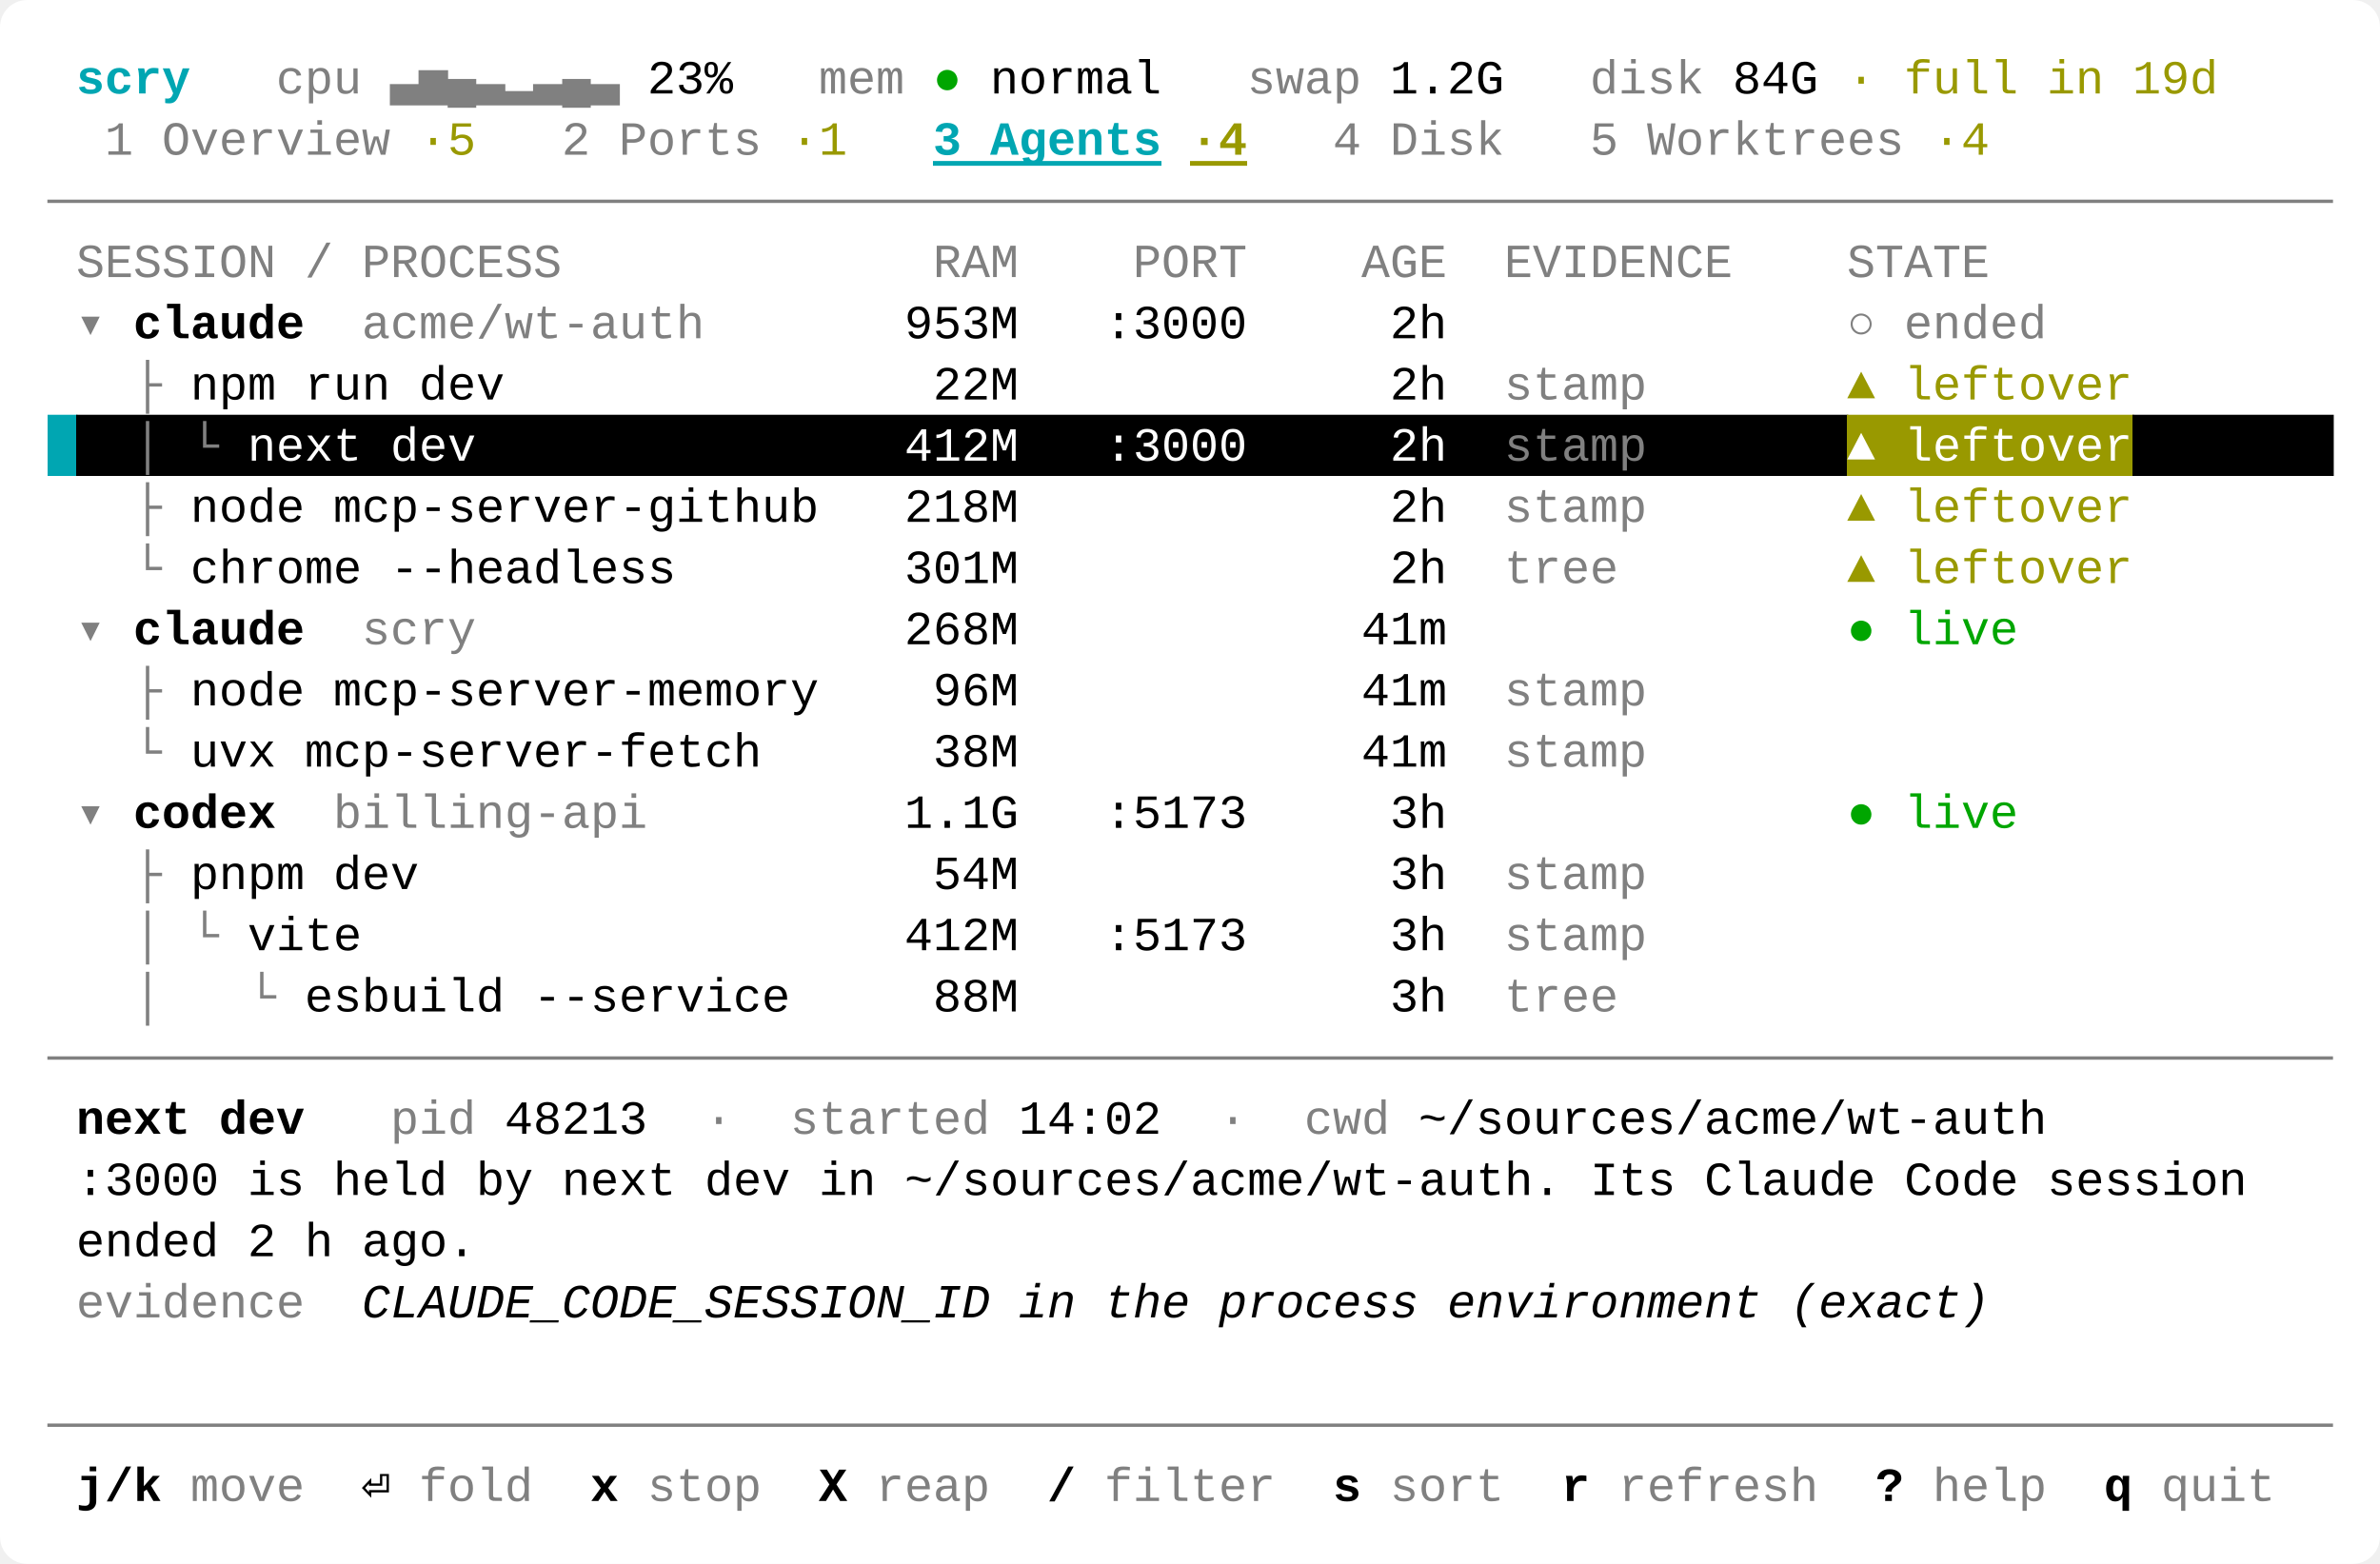
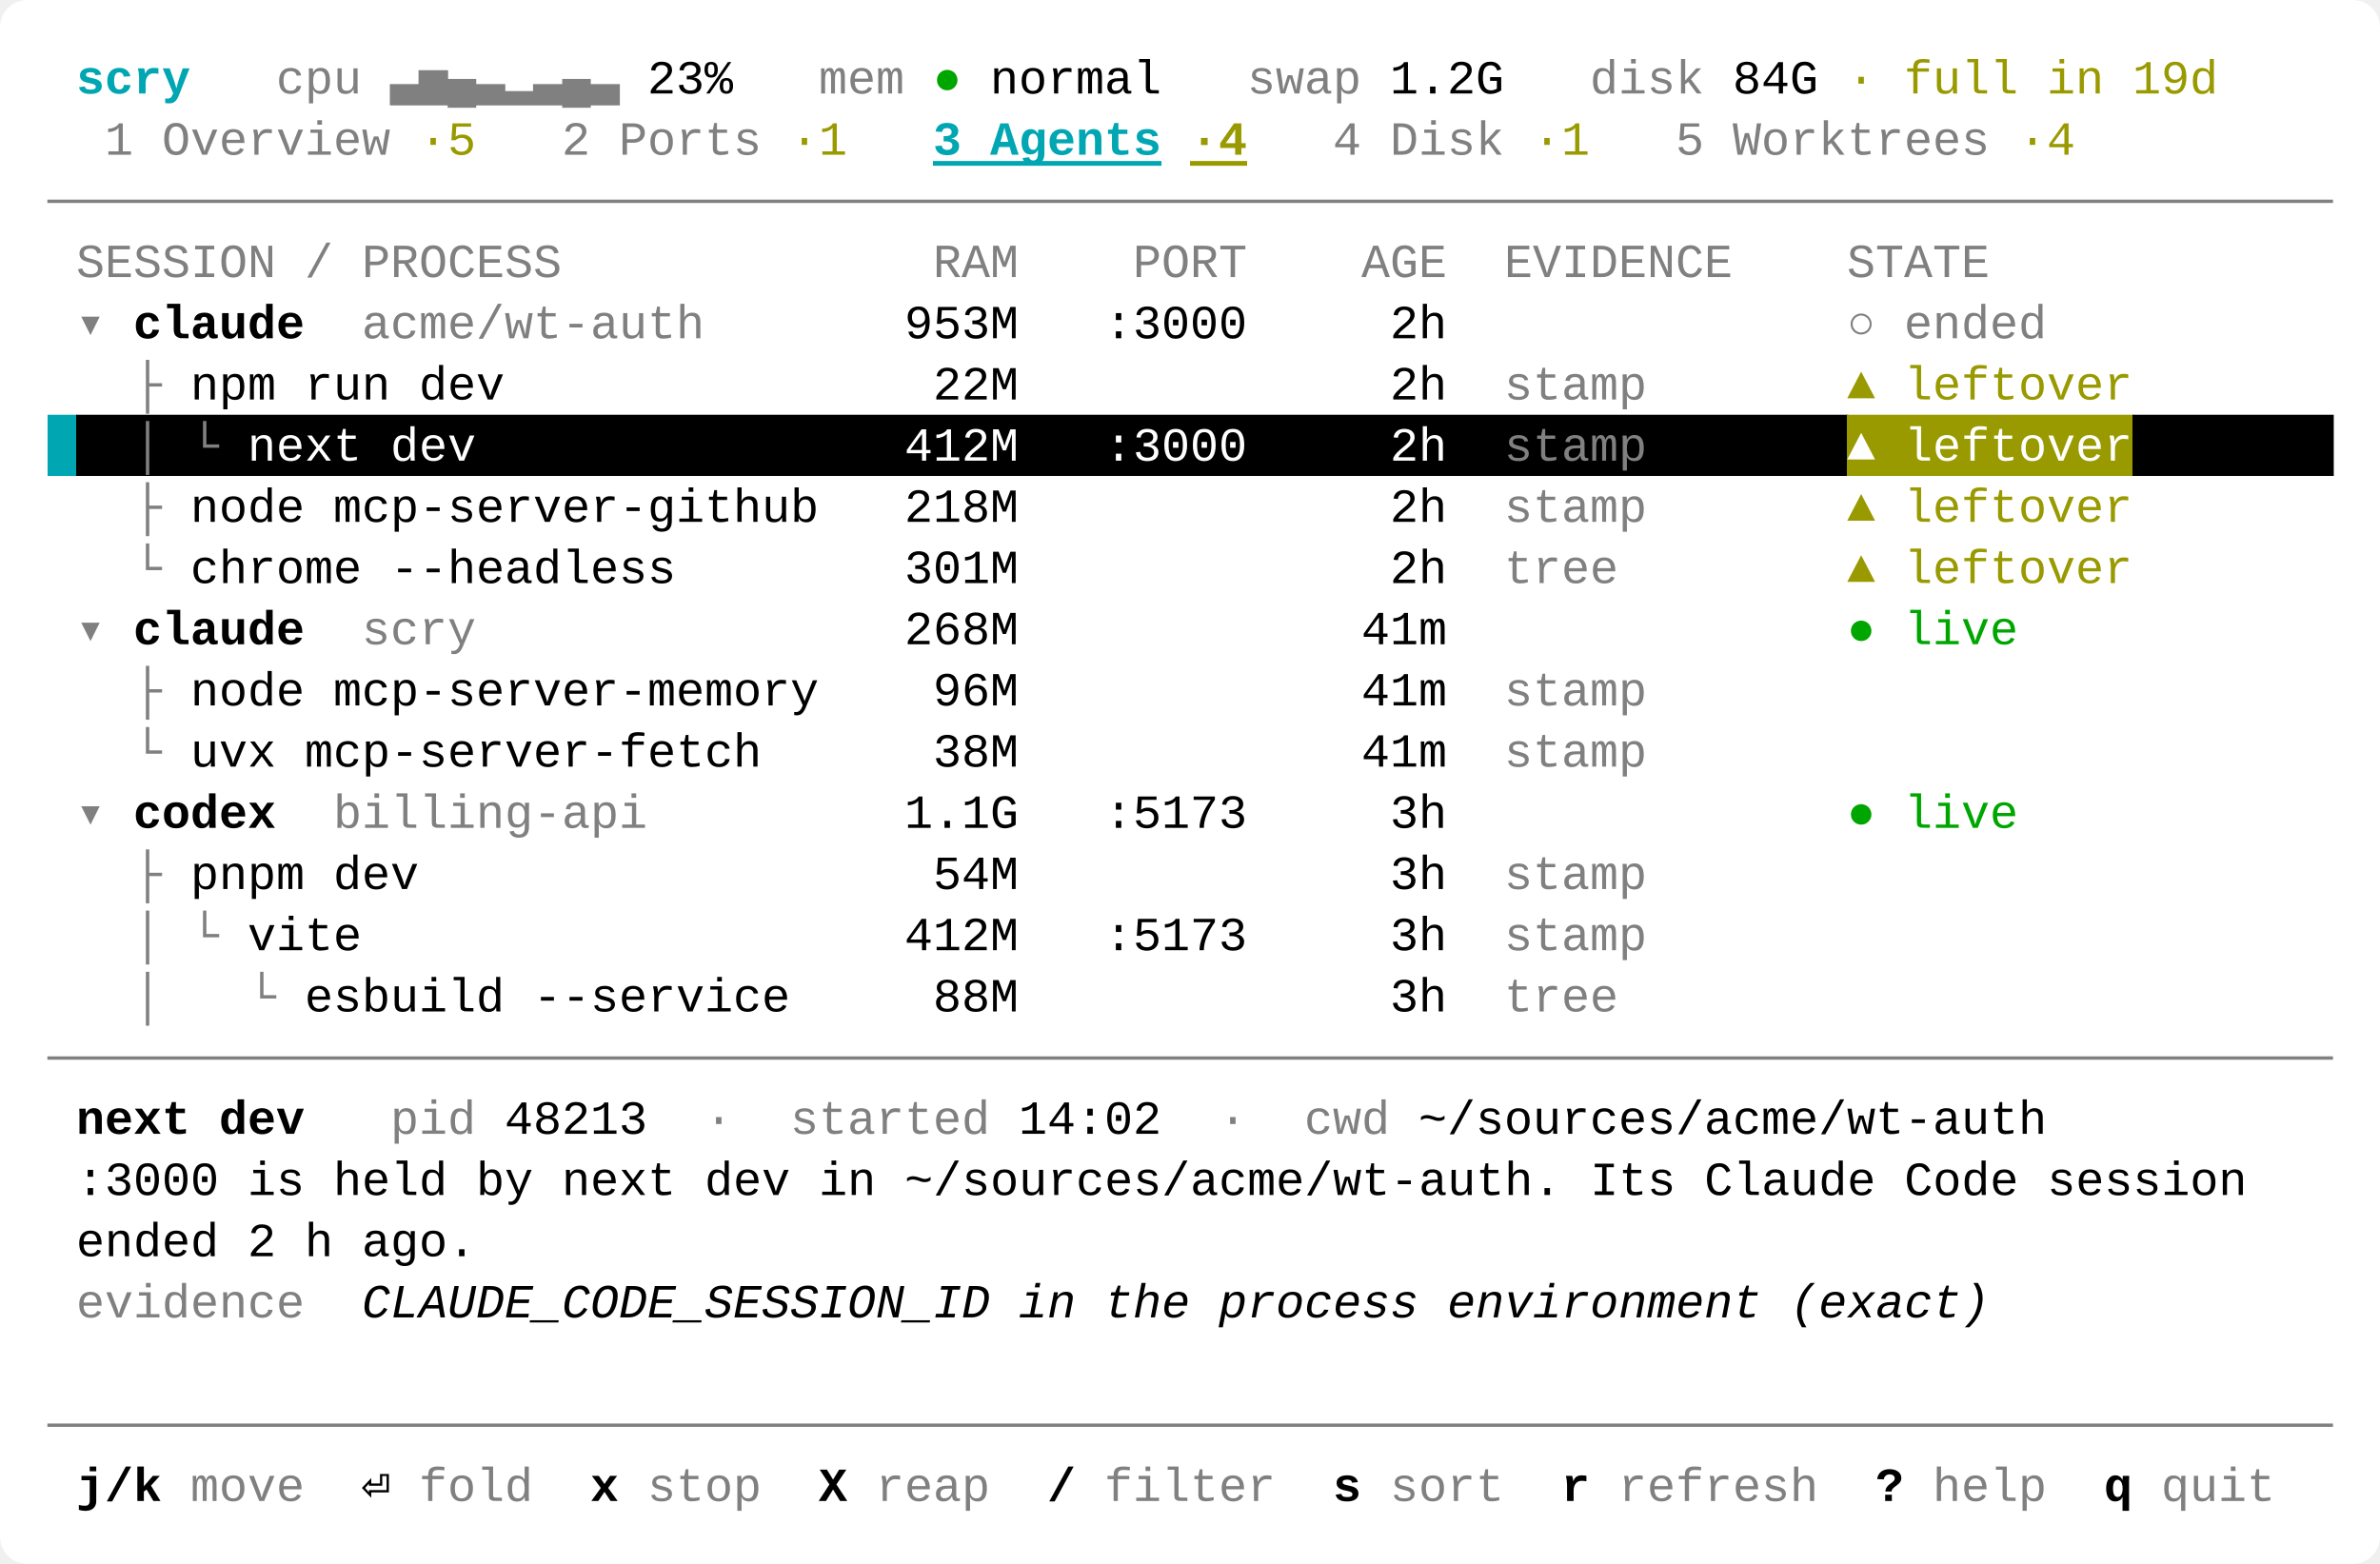
<svg xmlns="http://www.w3.org/2000/svg" width="700" height="460" viewBox="0 0 700 460">
  <style>text{font-family:ui-monospace,SFMono-Regular,"SF Mono",Menlo,Consolas,"Liberation Mono","DejaVu Sans Mono",monospace;font-size:14px;white-space:pre}</style>
  <rect width="700" height="460" rx="8" fill="#ffffff" />
  <g transform="translate(14 14)">
    <text x="8.4" y="13.5" fill="#00a6b2" textLength="33.6" lengthAdjust="spacingAndGlyphs" xml:space="preserve" font-weight="700">scry</text>
    <text x="67.2" y="13.5" fill="#808080" textLength="100.8" lengthAdjust="spacingAndGlyphs" xml:space="preserve">cpu ▃▅▄▃▂▃▄▃</text>
    <text x="176.4" y="13.5" fill="#000000" textLength="25.2" lengthAdjust="spacingAndGlyphs" xml:space="preserve">23%</text>
    <text x="226.8" y="13.5" fill="#808080" textLength="25.2" lengthAdjust="spacingAndGlyphs" xml:space="preserve">mem</text>
    <text x="260.4" y="13.5" fill="#00a600" textLength="8.4" lengthAdjust="spacingAndGlyphs" xml:space="preserve">●</text>
    <text x="277.2" y="13.5" fill="#000000" textLength="50.4" lengthAdjust="spacingAndGlyphs" xml:space="preserve">normal</text>
    <text x="352.8" y="13.5" fill="#808080" textLength="33.6" lengthAdjust="spacingAndGlyphs" xml:space="preserve">swap</text>
    <text x="394.8" y="13.5" fill="#000000" textLength="33.6" lengthAdjust="spacingAndGlyphs" xml:space="preserve">1.2G</text>
    <text x="453.6" y="13.5" fill="#808080" textLength="33.6" lengthAdjust="spacingAndGlyphs" xml:space="preserve">disk</text>
    <text x="495.6" y="13.5" fill="#000000" textLength="25.2" lengthAdjust="spacingAndGlyphs" xml:space="preserve">84G</text>
    <text x="529.2" y="13.5" fill="#999900" textLength="109.2" lengthAdjust="spacingAndGlyphs" xml:space="preserve">· full in 19d</text>
    <text x="16.8" y="31.5" fill="#808080" textLength="84.0" lengthAdjust="spacingAndGlyphs" xml:space="preserve">1 Overview</text>
    <text x="109.2" y="31.5" fill="#999900" textLength="16.8" lengthAdjust="spacingAndGlyphs" xml:space="preserve">·5</text>
    <text x="151.2" y="31.5" fill="#808080" textLength="58.8" lengthAdjust="spacingAndGlyphs" xml:space="preserve">2 Ports</text>
    <text x="218.4" y="31.5" fill="#999900" textLength="16.8" lengthAdjust="spacingAndGlyphs" xml:space="preserve">·1</text>
    <text x="260.4" y="31.5" fill="#00a6b2" textLength="67.2" lengthAdjust="spacingAndGlyphs" xml:space="preserve" font-weight="700" text-decoration="underline">3 Agents</text>
    <text x="336.0" y="31.5" fill="#999900" textLength="16.8" lengthAdjust="spacingAndGlyphs" xml:space="preserve" font-weight="700" text-decoration="underline">·4</text>
    <text x="378.0" y="31.5" fill="#808080" textLength="50.4" lengthAdjust="spacingAndGlyphs" xml:space="preserve">4 Disk</text>
-     <text x="453.6" y="31.5" fill="#808080" textLength="92.4" lengthAdjust="spacingAndGlyphs" xml:space="preserve">5 Worktrees</text>
-     <text x="554.4" y="31.5" fill="#999900" textLength="16.8" lengthAdjust="spacingAndGlyphs" xml:space="preserve">·4</text>
+     <text x="436.8" y="31.5" fill="#999900" textLength="16.8" lengthAdjust="spacingAndGlyphs" xml:space="preserve">·1</text>
+     <text x="478.8" y="31.5" fill="#808080" textLength="92.4" lengthAdjust="spacingAndGlyphs" xml:space="preserve">5 Worktrees</text>
+     <text x="579.6" y="31.5" fill="#999900" textLength="16.8" lengthAdjust="spacingAndGlyphs" xml:space="preserve">·4</text>
    <text x="0.0" y="49.5" fill="#808080" textLength="672.0" lengthAdjust="spacingAndGlyphs" xml:space="preserve">────────────────────────────────────────────────────────────────────────────────</text>
    <text x="8.4" y="67.5" fill="#808080" textLength="142.8" lengthAdjust="spacingAndGlyphs" xml:space="preserve">SESSION / PROCESS</text>
    <text x="260.4" y="67.5" fill="#808080" textLength="25.2" lengthAdjust="spacingAndGlyphs" xml:space="preserve">RAM</text>
    <text x="319.2" y="67.5" fill="#808080" textLength="33.6" lengthAdjust="spacingAndGlyphs" xml:space="preserve">PORT</text>
    <text x="386.4" y="67.5" fill="#808080" textLength="25.2" lengthAdjust="spacingAndGlyphs" xml:space="preserve">AGE</text>
    <text x="428.4" y="67.5" fill="#808080" textLength="67.2" lengthAdjust="spacingAndGlyphs" xml:space="preserve">EVIDENCE</text>
    <text x="529.2" y="67.5" fill="#808080" textLength="42.0" lengthAdjust="spacingAndGlyphs" xml:space="preserve">STATE</text>
    <text x="8.4" y="85.5" fill="#808080" textLength="8.4" lengthAdjust="spacingAndGlyphs" xml:space="preserve">▾</text>
    <text x="25.2" y="85.5" fill="#000000" textLength="50.4" lengthAdjust="spacingAndGlyphs" xml:space="preserve" font-weight="700">claude</text>
    <text x="92.4" y="85.5" fill="#808080" textLength="100.8" lengthAdjust="spacingAndGlyphs" xml:space="preserve">acme/wt-auth</text>
    <text x="252.0" y="85.5" fill="#000000" textLength="33.6" lengthAdjust="spacingAndGlyphs" xml:space="preserve">953M</text>
    <text x="310.8" y="85.5" fill="#000000" textLength="42.0" lengthAdjust="spacingAndGlyphs" xml:space="preserve">:3000</text>
    <text x="394.8" y="85.5" fill="#000000" textLength="16.8" lengthAdjust="spacingAndGlyphs" xml:space="preserve">2h</text>
    <text x="529.2" y="85.5" fill="#808080" textLength="58.8" lengthAdjust="spacingAndGlyphs" xml:space="preserve">○ ended</text>
    <text x="25.2" y="103.5" fill="#808080" textLength="8.4" lengthAdjust="spacingAndGlyphs" xml:space="preserve">├</text>
    <text x="42.0" y="103.5" fill="#000000" textLength="92.4" lengthAdjust="spacingAndGlyphs" xml:space="preserve">npm run dev</text>
    <text x="260.4" y="103.5" fill="#000000" textLength="25.2" lengthAdjust="spacingAndGlyphs" xml:space="preserve">22M</text>
    <text x="394.8" y="103.5" fill="#000000" textLength="16.8" lengthAdjust="spacingAndGlyphs" xml:space="preserve">2h</text>
    <text x="428.4" y="103.5" fill="#808080" textLength="42.0" lengthAdjust="spacingAndGlyphs" xml:space="preserve">stamp</text>
    <text x="529.2" y="103.5" fill="#999900" textLength="84.0" lengthAdjust="spacingAndGlyphs" xml:space="preserve">▲ leftover</text>
    <rect x="0.0" y="108" width="8.8" height="18" fill="#00a6b2" />
    <rect x="8.4" y="108" width="521.2" height="18" fill="#000000" />
    <rect x="529.2" y="108" width="84.4" height="18" fill="#999900" />
    <rect x="613.2" y="108" width="59.2" height="18" fill="#000000" />
    <text x="25.2" y="121.5" fill="#808080" textLength="25.2" lengthAdjust="spacingAndGlyphs" xml:space="preserve">│ └</text>
    <text x="58.8" y="121.5" fill="#ffffff" textLength="67.2" lengthAdjust="spacingAndGlyphs" xml:space="preserve">next dev</text>
    <text x="252.0" y="121.5" fill="#ffffff" textLength="33.6" lengthAdjust="spacingAndGlyphs" xml:space="preserve">412M</text>
    <text x="310.8" y="121.5" fill="#ffffff" textLength="42.0" lengthAdjust="spacingAndGlyphs" xml:space="preserve">:3000</text>
    <text x="394.8" y="121.5" fill="#ffffff" textLength="16.8" lengthAdjust="spacingAndGlyphs" xml:space="preserve">2h</text>
    <text x="428.4" y="121.5" fill="#808080" textLength="42.0" lengthAdjust="spacingAndGlyphs" xml:space="preserve">stamp</text>
    <text x="529.2" y="121.5" fill="#ffffff" textLength="84.0" lengthAdjust="spacingAndGlyphs" xml:space="preserve">▲ leftover</text>
    <text x="25.2" y="139.5" fill="#808080" textLength="8.4" lengthAdjust="spacingAndGlyphs" xml:space="preserve">├</text>
    <text x="42.0" y="139.5" fill="#000000" textLength="184.8" lengthAdjust="spacingAndGlyphs" xml:space="preserve">node mcp-server-github</text>
    <text x="252.0" y="139.5" fill="#000000" textLength="33.6" lengthAdjust="spacingAndGlyphs" xml:space="preserve">218M</text>
    <text x="394.8" y="139.5" fill="#000000" textLength="16.8" lengthAdjust="spacingAndGlyphs" xml:space="preserve">2h</text>
    <text x="428.4" y="139.5" fill="#808080" textLength="42.0" lengthAdjust="spacingAndGlyphs" xml:space="preserve">stamp</text>
    <text x="529.2" y="139.5" fill="#999900" textLength="84.0" lengthAdjust="spacingAndGlyphs" xml:space="preserve">▲ leftover</text>
    <text x="25.2" y="157.5" fill="#808080" textLength="8.4" lengthAdjust="spacingAndGlyphs" xml:space="preserve">└</text>
    <text x="42.0" y="157.5" fill="#000000" textLength="142.8" lengthAdjust="spacingAndGlyphs" xml:space="preserve">chrome --headless</text>
    <text x="252.0" y="157.5" fill="#000000" textLength="33.6" lengthAdjust="spacingAndGlyphs" xml:space="preserve">301M</text>
    <text x="394.8" y="157.5" fill="#000000" textLength="16.8" lengthAdjust="spacingAndGlyphs" xml:space="preserve">2h</text>
    <text x="428.4" y="157.5" fill="#808080" textLength="33.6" lengthAdjust="spacingAndGlyphs" xml:space="preserve">tree</text>
    <text x="529.2" y="157.5" fill="#999900" textLength="84.0" lengthAdjust="spacingAndGlyphs" xml:space="preserve">▲ leftover</text>
    <text x="8.4" y="175.5" fill="#808080" textLength="8.4" lengthAdjust="spacingAndGlyphs" xml:space="preserve">▾</text>
    <text x="25.2" y="175.5" fill="#000000" textLength="50.4" lengthAdjust="spacingAndGlyphs" xml:space="preserve" font-weight="700">claude</text>
    <text x="92.4" y="175.5" fill="#808080" textLength="33.6" lengthAdjust="spacingAndGlyphs" xml:space="preserve">scry</text>
    <text x="252.0" y="175.5" fill="#000000" textLength="33.6" lengthAdjust="spacingAndGlyphs" xml:space="preserve">268M</text>
    <text x="386.4" y="175.5" fill="#000000" textLength="25.2" lengthAdjust="spacingAndGlyphs" xml:space="preserve">41m</text>
    <text x="529.2" y="175.5" fill="#00a600" textLength="50.4" lengthAdjust="spacingAndGlyphs" xml:space="preserve">● live</text>
    <text x="25.2" y="193.5" fill="#808080" textLength="8.4" lengthAdjust="spacingAndGlyphs" xml:space="preserve">├</text>
    <text x="42.0" y="193.5" fill="#000000" textLength="184.8" lengthAdjust="spacingAndGlyphs" xml:space="preserve">node mcp-server-memory</text>
    <text x="260.4" y="193.5" fill="#000000" textLength="25.2" lengthAdjust="spacingAndGlyphs" xml:space="preserve">96M</text>
    <text x="386.4" y="193.5" fill="#000000" textLength="25.2" lengthAdjust="spacingAndGlyphs" xml:space="preserve">41m</text>
    <text x="428.4" y="193.5" fill="#808080" textLength="42.0" lengthAdjust="spacingAndGlyphs" xml:space="preserve">stamp</text>
    <text x="25.2" y="211.5" fill="#808080" textLength="8.4" lengthAdjust="spacingAndGlyphs" xml:space="preserve">└</text>
    <text x="42.0" y="211.5" fill="#000000" textLength="168.0" lengthAdjust="spacingAndGlyphs" xml:space="preserve">uvx mcp-server-fetch</text>
    <text x="260.4" y="211.5" fill="#000000" textLength="25.2" lengthAdjust="spacingAndGlyphs" xml:space="preserve">38M</text>
    <text x="386.4" y="211.5" fill="#000000" textLength="25.2" lengthAdjust="spacingAndGlyphs" xml:space="preserve">41m</text>
    <text x="428.4" y="211.5" fill="#808080" textLength="42.0" lengthAdjust="spacingAndGlyphs" xml:space="preserve">stamp</text>
    <text x="8.4" y="229.5" fill="#808080" textLength="8.4" lengthAdjust="spacingAndGlyphs" xml:space="preserve">▾</text>
    <text x="25.2" y="229.5" fill="#000000" textLength="42.0" lengthAdjust="spacingAndGlyphs" xml:space="preserve" font-weight="700">codex</text>
    <text x="84.0" y="229.5" fill="#808080" textLength="92.4" lengthAdjust="spacingAndGlyphs" xml:space="preserve">billing-api</text>
    <text x="252.0" y="229.5" fill="#000000" textLength="33.6" lengthAdjust="spacingAndGlyphs" xml:space="preserve">1.1G</text>
    <text x="310.8" y="229.5" fill="#000000" textLength="42.0" lengthAdjust="spacingAndGlyphs" xml:space="preserve">:5173</text>
    <text x="394.8" y="229.5" fill="#000000" textLength="16.8" lengthAdjust="spacingAndGlyphs" xml:space="preserve">3h</text>
    <text x="529.2" y="229.5" fill="#00a600" textLength="50.4" lengthAdjust="spacingAndGlyphs" xml:space="preserve">● live</text>
    <text x="25.2" y="247.5" fill="#808080" textLength="8.4" lengthAdjust="spacingAndGlyphs" xml:space="preserve">├</text>
    <text x="42.0" y="247.5" fill="#000000" textLength="67.2" lengthAdjust="spacingAndGlyphs" xml:space="preserve">pnpm dev</text>
    <text x="260.4" y="247.5" fill="#000000" textLength="25.2" lengthAdjust="spacingAndGlyphs" xml:space="preserve">54M</text>
    <text x="394.8" y="247.5" fill="#000000" textLength="16.8" lengthAdjust="spacingAndGlyphs" xml:space="preserve">3h</text>
    <text x="428.4" y="247.5" fill="#808080" textLength="42.0" lengthAdjust="spacingAndGlyphs" xml:space="preserve">stamp</text>
    <text x="25.2" y="265.5" fill="#808080" textLength="25.2" lengthAdjust="spacingAndGlyphs" xml:space="preserve">│ └</text>
    <text x="58.8" y="265.5" fill="#000000" textLength="33.6" lengthAdjust="spacingAndGlyphs" xml:space="preserve">vite</text>
    <text x="252.0" y="265.5" fill="#000000" textLength="33.6" lengthAdjust="spacingAndGlyphs" xml:space="preserve">412M</text>
    <text x="310.8" y="265.5" fill="#000000" textLength="42.0" lengthAdjust="spacingAndGlyphs" xml:space="preserve">:5173</text>
    <text x="394.8" y="265.5" fill="#000000" textLength="16.8" lengthAdjust="spacingAndGlyphs" xml:space="preserve">3h</text>
    <text x="428.4" y="265.5" fill="#808080" textLength="42.0" lengthAdjust="spacingAndGlyphs" xml:space="preserve">stamp</text>
    <text x="25.2" y="283.5" fill="#808080" textLength="8.4" lengthAdjust="spacingAndGlyphs" xml:space="preserve">│</text>
    <text x="58.8" y="283.5" fill="#808080" textLength="8.4" lengthAdjust="spacingAndGlyphs" xml:space="preserve">└</text>
    <text x="75.6" y="283.5" fill="#000000" textLength="142.8" lengthAdjust="spacingAndGlyphs" xml:space="preserve">esbuild --service</text>
    <text x="260.4" y="283.5" fill="#000000" textLength="25.2" lengthAdjust="spacingAndGlyphs" xml:space="preserve">88M</text>
    <text x="394.8" y="283.5" fill="#000000" textLength="16.8" lengthAdjust="spacingAndGlyphs" xml:space="preserve">3h</text>
    <text x="428.4" y="283.5" fill="#808080" textLength="33.6" lengthAdjust="spacingAndGlyphs" xml:space="preserve">tree</text>
    <text x="0.0" y="301.5" fill="#808080" textLength="672.0" lengthAdjust="spacingAndGlyphs" xml:space="preserve">────────────────────────────────────────────────────────────────────────────────</text>
    <text x="8.4" y="319.5" fill="#000000" textLength="67.2" lengthAdjust="spacingAndGlyphs" xml:space="preserve" font-weight="700">next dev</text>
    <text x="100.8" y="319.5" fill="#808080" textLength="25.2" lengthAdjust="spacingAndGlyphs" xml:space="preserve">pid</text>
    <text x="134.4" y="319.5" fill="#000000" textLength="42.0" lengthAdjust="spacingAndGlyphs" xml:space="preserve">48213</text>
    <text x="193.2" y="319.5" fill="#808080" textLength="8.4" lengthAdjust="spacingAndGlyphs" xml:space="preserve">·</text>
    <text x="218.4" y="319.5" fill="#808080" textLength="58.8" lengthAdjust="spacingAndGlyphs" xml:space="preserve">started</text>
    <text x="285.6" y="319.5" fill="#000000" textLength="42.0" lengthAdjust="spacingAndGlyphs" xml:space="preserve">14:02</text>
    <text x="344.4" y="319.5" fill="#808080" textLength="8.4" lengthAdjust="spacingAndGlyphs" xml:space="preserve">·</text>
    <text x="369.6" y="319.5" fill="#808080" textLength="25.2" lengthAdjust="spacingAndGlyphs" xml:space="preserve">cwd</text>
    <text x="403.2" y="319.5" fill="#000000" textLength="184.8" lengthAdjust="spacingAndGlyphs" xml:space="preserve">~/sources/acme/wt-auth</text>
    <text x="8.4" y="337.5" fill="#000000" textLength="638.4" lengthAdjust="spacingAndGlyphs" xml:space="preserve">:3000 is held by next dev in ~/sources/acme/wt-auth. Its Claude Code session</text>
    <text x="8.4" y="355.5" fill="#000000" textLength="117.6" lengthAdjust="spacingAndGlyphs" xml:space="preserve">ended 2 h ago.</text>
    <text x="8.4" y="373.5" fill="#808080" textLength="67.2" lengthAdjust="spacingAndGlyphs" xml:space="preserve">evidence</text>
    <text x="92.4" y="373.5" fill="#000000" textLength="478.8" lengthAdjust="spacingAndGlyphs" xml:space="preserve" font-style="italic">CLAUDE_CODE_SESSION_ID in the process environment (exact)</text>
    <text x="0.0" y="409.5" fill="#808080" textLength="672.0" lengthAdjust="spacingAndGlyphs" xml:space="preserve">────────────────────────────────────────────────────────────────────────────────</text>
    <text x="8.4" y="427.5" fill="#000000" textLength="25.2" lengthAdjust="spacingAndGlyphs" xml:space="preserve" font-weight="700">j/k</text>
    <text x="42.0" y="427.5" fill="#808080" textLength="33.6" lengthAdjust="spacingAndGlyphs" xml:space="preserve">move</text>
    <text x="92.4" y="427.5" fill="#000000" textLength="8.4" lengthAdjust="spacingAndGlyphs" xml:space="preserve" font-weight="700">⏎</text>
    <text x="109.2" y="427.5" fill="#808080" textLength="33.6" lengthAdjust="spacingAndGlyphs" xml:space="preserve">fold</text>
    <text x="159.6" y="427.5" fill="#000000" textLength="8.4" lengthAdjust="spacingAndGlyphs" xml:space="preserve" font-weight="700">x</text>
    <text x="176.4" y="427.5" fill="#808080" textLength="33.6" lengthAdjust="spacingAndGlyphs" xml:space="preserve">stop</text>
    <text x="226.8" y="427.5" fill="#000000" textLength="8.4" lengthAdjust="spacingAndGlyphs" xml:space="preserve" font-weight="700">X</text>
    <text x="243.6" y="427.5" fill="#808080" textLength="33.6" lengthAdjust="spacingAndGlyphs" xml:space="preserve">reap</text>
    <text x="294.0" y="427.5" fill="#000000" textLength="8.4" lengthAdjust="spacingAndGlyphs" xml:space="preserve" font-weight="700">/</text>
    <text x="310.8" y="427.5" fill="#808080" textLength="50.4" lengthAdjust="spacingAndGlyphs" xml:space="preserve">filter</text>
    <text x="378.0" y="427.5" fill="#000000" textLength="8.4" lengthAdjust="spacingAndGlyphs" xml:space="preserve" font-weight="700">s</text>
    <text x="394.8" y="427.5" fill="#808080" textLength="33.6" lengthAdjust="spacingAndGlyphs" xml:space="preserve">sort</text>
    <text x="445.2" y="427.5" fill="#000000" textLength="8.4" lengthAdjust="spacingAndGlyphs" xml:space="preserve" font-weight="700">r</text>
    <text x="462.0" y="427.5" fill="#808080" textLength="58.8" lengthAdjust="spacingAndGlyphs" xml:space="preserve">refresh</text>
    <text x="537.6" y="427.5" fill="#000000" textLength="8.4" lengthAdjust="spacingAndGlyphs" xml:space="preserve" font-weight="700">?</text>
    <text x="554.4" y="427.5" fill="#808080" textLength="33.6" lengthAdjust="spacingAndGlyphs" xml:space="preserve">help</text>
    <text x="604.8" y="427.5" fill="#000000" textLength="8.4" lengthAdjust="spacingAndGlyphs" xml:space="preserve" font-weight="700">q</text>
    <text x="621.6" y="427.5" fill="#808080" textLength="33.6" lengthAdjust="spacingAndGlyphs" xml:space="preserve">quit</text>
  </g>
</svg>
